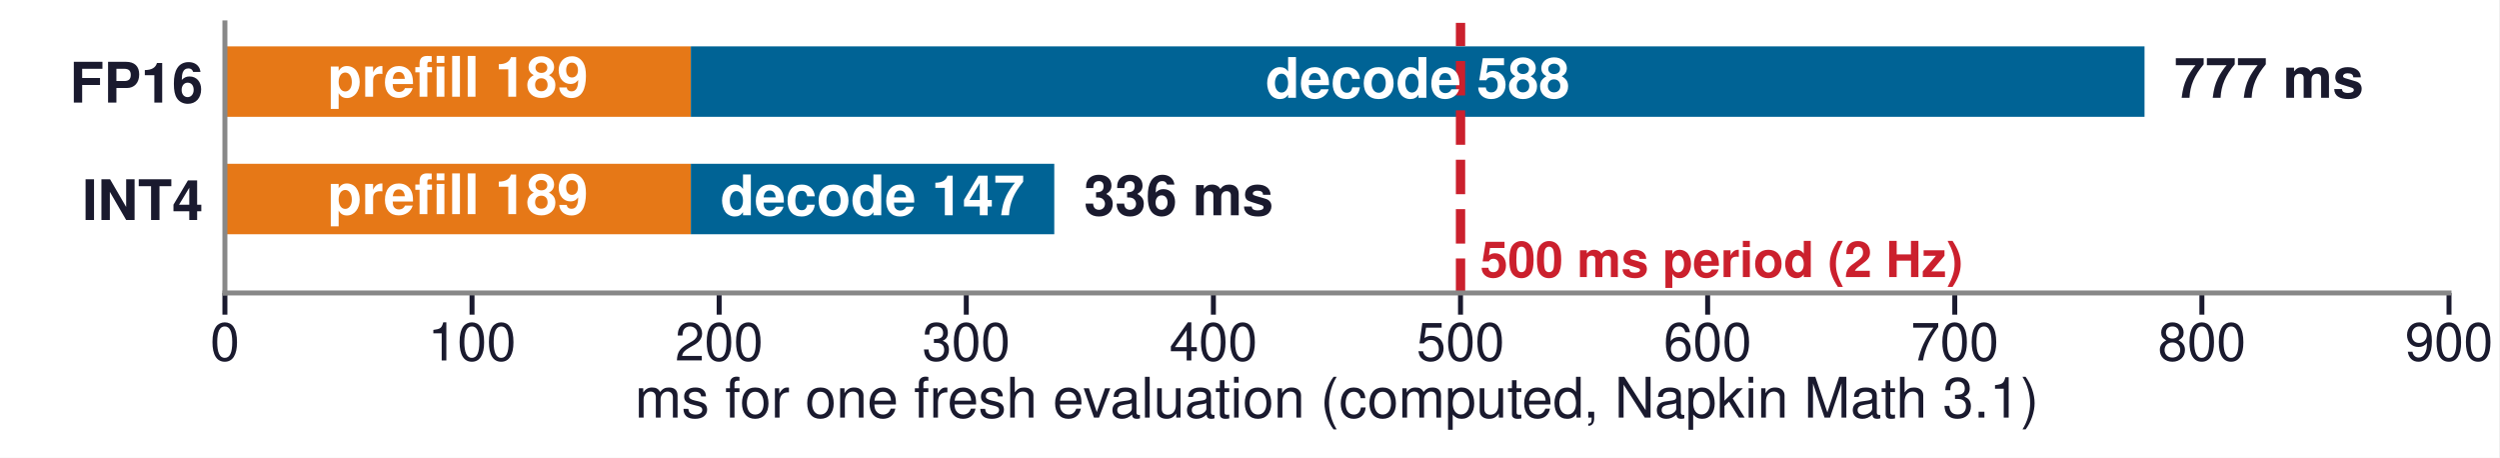
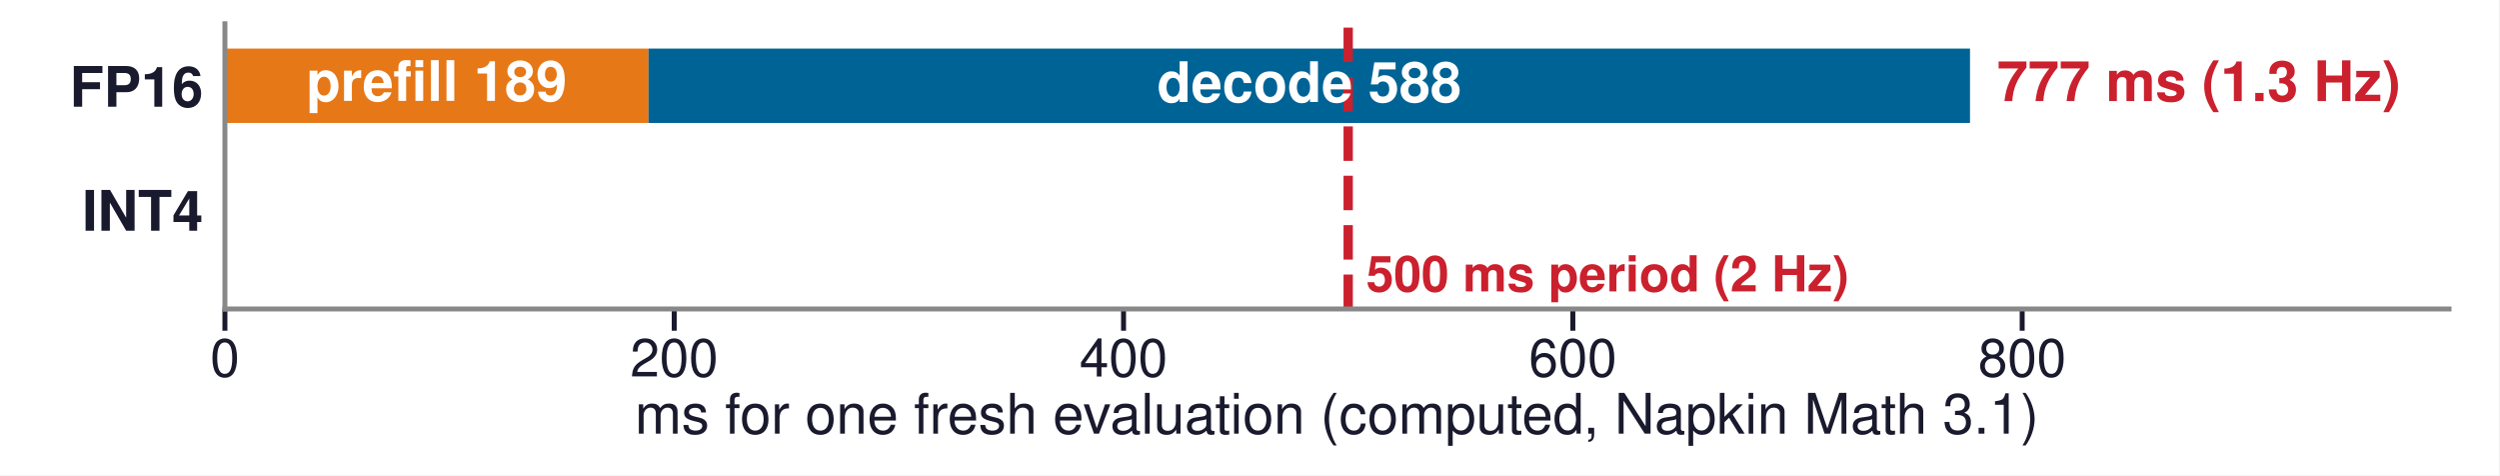
- <svg xmlns="http://www.w3.org/2000/svg" xmlns:xlink="http://www.w3.org/1999/xlink" width="402.52pt" height="73.701pt" viewBox="0 0 402.52 73.701" version="1.1">
+ <svg xmlns="http://www.w3.org/2000/svg" xmlns:xlink="http://www.w3.org/1999/xlink" width="402.52pt" height="76.535pt" viewBox="0 0 402.52 76.535" version="1.1">
  <defs>
    <style type="text/css">*{stroke-linejoin: round; stroke-linecap: butt}</style>
  </defs>
  <g id="figure_1">
    <g id="patch_1">
-       <path d="M 0 73.701  L 402.52 73.701  L 402.52 0  L 0 0  z " style="fill: #ffffff" />
+       <path d="M 0 76.535  L 402.52 76.535  L 402.52 0  L 0 0  z " style="fill: #ffffff" />
    </g>
    <g id="axes_1">
      <g id="patch_2">
-         <path d="M 36.227 47.169  L 394.469 47.169  L 394.469 3.685  L 36.227 3.685  z " style="fill: #ffffff" />
+         <path d="M 36.227 49.748  L 394.469 49.748  L 394.469 3.827  L 36.227 3.827  z " style="fill: #ffffff" />
      </g>
      <g id="patch_3">
-         <path d="M 36.227 7.466  L 111.277 7.466  L 111.277 18.81  L 36.227 18.81  z " clip-path="url(#p436e0598ec)" style="fill: #e67817" />
+         <path d="M 36.227 7.82  L 104.454 7.82  L 104.454 19.799  L 36.227 19.799  z " clip-path="url(#pea28cf970c)" style="fill: #e67817" />
      </g>
      <g id="patch_4">
-         <path d="M 111.277 7.466  L 345.423 7.466  L 345.423 18.81  L 111.277 18.81  z " clip-path="url(#p436e0598ec)" style="fill: #006395" />
+         <path d="M 104.454 7.82  L 317.314 7.82  L 317.314 19.799  L 104.454 19.799  z " clip-path="url(#pea28cf970c)" style="fill: #006395" />
      </g>
      <g id="patch_5">
-         <path d="M 36.227 26.372  L 111.277 26.372  L 111.277 37.716  L 36.227 37.716  z " clip-path="url(#p436e0598ec)" style="fill: #e67817" />
+         <path d="M 36.227 27.786  L 104.454 27.786  L 104.454 39.765  L 36.227 39.765  L 36.227 27.786  z " clip-path="url(#pea28cf970c)" style="fill: none; opacity: 0" />
      </g>
      <g id="patch_6">
-         <path d="M 111.277 26.372  L 169.813 26.372  L 169.813 37.716  L 111.277 37.716  z " clip-path="url(#p436e0598ec)" style="fill: #006395" />
+         <path d="M 104.454 27.786  L 157.669 27.786  L 157.669 39.765  L 104.454 39.765  L 104.454 27.786  z " clip-path="url(#pea28cf970c)" style="fill: none; opacity: 0" />
      </g>
      <g id="matplotlib.axis_1">
        <g id="xtick_1">
          <g id="line2d_1">
            <defs>
-               <path id="m57f7c0eb9d" d="M 0 0  L 0 3.5  " style="stroke: #1a1a2e; stroke-width: 0.8" />
+               <path id="m5f9302b978" d="M 0 0  L 0 3.5  " style="stroke: #1a1a2e; stroke-width: 0.8" />
            </defs>
            <g>
-               <use xlink:href="#m57f7c0eb9d" x="36.227" y="47.169" style="fill: #1a1a2e; stroke: #1a1a2e; stroke-width: 0.8" />
+               <use xlink:href="#m5f9302b978" x="36.227" y="49.748" style="fill: #1a1a2e; stroke: #1a1a2e; stroke-width: 0.8" />
            </g>
          </g>
          <g id="text_1">
-             <text style="font-size: 8.5px; font-family: 'Helvetica', 'Arial', 'DejaVu Sans', sans-serif; text-anchor: middle; fill: #1a1a2e" x="36.227" y="58.044" transform="rotate(-0 36.22677 58.0435)">0</text>
+             <text style="font-size: 8.5px; font-family: 'Helvetica', 'Arial', 'DejaVu Sans', sans-serif; text-anchor: middle; fill: #1a1a2e" x="36.227" y="60.623" transform="rotate(-0 36.22677 60.62303)">0</text>
          </g>
        </g>
        <g id="xtick_2">
          <g id="line2d_2">
            <g>
-               <use xlink:href="#m57f7c0eb9d" x="76.031" y="47.169" style="fill: #1a1a2e; stroke: #1a1a2e; stroke-width: 0.8" />
+               <use xlink:href="#m5f9302b978" x="108.599" y="49.748" style="fill: #1a1a2e; stroke: #1a1a2e; stroke-width: 0.8" />
            </g>
          </g>
          <g id="text_2">
-             <text style="font-size: 8.5px; font-family: 'Helvetica', 'Arial', 'DejaVu Sans', sans-serif; text-anchor: middle; fill: #1a1a2e" x="76.031" y="58.044" transform="rotate(-0 76.0315 58.0435)">100</text>
+             <text style="font-size: 8.5px; font-family: 'Helvetica', 'Arial', 'DejaVu Sans', sans-serif; text-anchor: middle; fill: #1a1a2e" x="108.599" y="60.623" transform="rotate(-0 108.599 60.62303)">200</text>
          </g>
        </g>
        <g id="xtick_3">
          <g id="line2d_3">
            <g>
-               <use xlink:href="#m57f7c0eb9d" x="115.836" y="47.169" style="fill: #1a1a2e; stroke: #1a1a2e; stroke-width: 0.8" />
+               <use xlink:href="#m5f9302b978" x="180.971" y="49.748" style="fill: #1a1a2e; stroke: #1a1a2e; stroke-width: 0.8" />
            </g>
          </g>
          <g id="text_3">
-             <text style="font-size: 8.5px; font-family: 'Helvetica', 'Arial', 'DejaVu Sans', sans-serif; text-anchor: middle; fill: #1a1a2e" x="115.836" y="58.044" transform="rotate(-0 115.8362 58.0435)">200</text>
+             <text style="font-size: 8.5px; font-family: 'Helvetica', 'Arial', 'DejaVu Sans', sans-serif; text-anchor: middle; fill: #1a1a2e" x="180.971" y="60.623" transform="rotate(-0 180.9712 60.62303)">400</text>
          </g>
        </g>
        <g id="xtick_4">
          <g id="line2d_4">
            <g>
-               <use xlink:href="#m57f7c0eb9d" x="155.641" y="47.169" style="fill: #1a1a2e; stroke: #1a1a2e; stroke-width: 0.8" />
+               <use xlink:href="#m5f9302b978" x="253.343" y="49.748" style="fill: #1a1a2e; stroke: #1a1a2e; stroke-width: 0.8" />
            </g>
          </g>
          <g id="text_4">
-             <text style="font-size: 8.5px; font-family: 'Helvetica', 'Arial', 'DejaVu Sans', sans-serif; text-anchor: middle; fill: #1a1a2e" x="155.641" y="58.044" transform="rotate(-0 155.6409 58.0435)">300</text>
+             <text style="font-size: 8.5px; font-family: 'Helvetica', 'Arial', 'DejaVu Sans', sans-serif; text-anchor: middle; fill: #1a1a2e" x="253.343" y="60.623" transform="rotate(-0 253.3434 60.62303)">600</text>
          </g>
        </g>
        <g id="xtick_5">
          <g id="line2d_5">
            <g>
-               <use xlink:href="#m57f7c0eb9d" x="195.446" y="47.169" style="fill: #1a1a2e; stroke: #1a1a2e; stroke-width: 0.8" />
+               <use xlink:href="#m5f9302b978" x="325.716" y="49.748" style="fill: #1a1a2e; stroke: #1a1a2e; stroke-width: 0.8" />
            </g>
          </g>
          <g id="text_5">
-             <text style="font-size: 8.5px; font-family: 'Helvetica', 'Arial', 'DejaVu Sans', sans-serif; text-anchor: middle; fill: #1a1a2e" x="195.446" y="58.044" transform="rotate(-0 195.4457 58.0435)">400</text>
+             <text style="font-size: 8.5px; font-family: 'Helvetica', 'Arial', 'DejaVu Sans', sans-serif; text-anchor: middle; fill: #1a1a2e" x="325.716" y="60.623" transform="rotate(-0 325.7157 60.62303)">800</text>
          </g>
        </g>
-         <g id="xtick_6">
-           <g id="line2d_6">
-             <g>
-               <use xlink:href="#m57f7c0eb9d" x="235.25" y="47.169" style="fill: #1a1a2e; stroke: #1a1a2e; stroke-width: 0.8" />
-             </g>
-           </g>
-           <g id="text_6">
-             <text style="font-size: 8.5px; font-family: 'Helvetica', 'Arial', 'DejaVu Sans', sans-serif; text-anchor: middle; fill: #1a1a2e" x="235.25" y="58.044" transform="rotate(-0 235.2504 58.0435)">500</text>
-           </g>
-         </g>
-         <g id="xtick_7">
-           <g id="line2d_7">
-             <g>
-               <use xlink:href="#m57f7c0eb9d" x="275.055" y="47.169" style="fill: #1a1a2e; stroke: #1a1a2e; stroke-width: 0.8" />
-             </g>
-           </g>
-           <g id="text_7">
-             <text style="font-size: 8.5px; font-family: 'Helvetica', 'Arial', 'DejaVu Sans', sans-serif; text-anchor: middle; fill: #1a1a2e" x="275.055" y="58.044" transform="rotate(-0 275.0551 58.0435)">600</text>
-           </g>
-         </g>
-         <g id="xtick_8">
-           <g id="line2d_8">
-             <g>
-               <use xlink:href="#m57f7c0eb9d" x="314.86" y="47.169" style="fill: #1a1a2e; stroke: #1a1a2e; stroke-width: 0.8" />
-             </g>
-           </g>
-           <g id="text_8">
-             <text style="font-size: 8.5px; font-family: 'Helvetica', 'Arial', 'DejaVu Sans', sans-serif; text-anchor: middle; fill: #1a1a2e" x="314.86" y="58.044" transform="rotate(-0 314.8598 58.0435)">700</text>
-           </g>
-         </g>
-         <g id="xtick_9">
-           <g id="line2d_9">
-             <g>
-               <use xlink:href="#m57f7c0eb9d" x="354.665" y="47.169" style="fill: #1a1a2e; stroke: #1a1a2e; stroke-width: 0.8" />
-             </g>
-           </g>
-           <g id="text_9">
-             <text style="font-size: 8.5px; font-family: 'Helvetica', 'Arial', 'DejaVu Sans', sans-serif; text-anchor: middle; fill: #1a1a2e" x="354.665" y="58.044" transform="rotate(-0 354.6646 58.0435)">800</text>
-           </g>
-         </g>
-         <g id="xtick_10">
-           <g id="line2d_10">
-             <g>
-               <use xlink:href="#m57f7c0eb9d" x="394.469" y="47.169" style="fill: #1a1a2e; stroke: #1a1a2e; stroke-width: 0.8" />
-             </g>
-           </g>
-           <g id="text_10">
-             <text style="font-size: 8.5px; font-family: 'Helvetica', 'Arial', 'DejaVu Sans', sans-serif; text-anchor: middle; fill: #1a1a2e" x="394.469" y="58.044" transform="rotate(-0 394.4693 58.0435)">900</text>
-           </g>
-         </g>
-         <g id="text_11">
-           <text style="font-size: 9px; font-family: 'Helvetica', 'Arial', 'DejaVu Sans', sans-serif; text-anchor: middle; fill: #1a1a2e" x="215.348" y="67.238" transform="rotate(-0 215.348 67.23784)">ms for one fresh evaluation (computed, Napkin Math 3.1)</text>
+         <g id="text_6">
+           <text style="font-size: 9px; font-family: 'Helvetica', 'Arial', 'DejaVu Sans', sans-serif; text-anchor: middle; fill: #1a1a2e" x="215.348" y="69.817" transform="rotate(-0 215.348 69.81737)">ms for one fresh evaluation (computed, Napkin Math 3.1)</text>
        </g>
      </g>
      <g id="matplotlib.axis_2">
        <g id="ytick_1">
-           <g id="line2d_11" />
-           <g id="text_12">
-             <text style="font-weight: 700; font-size: 9px; font-family: 'Helvetica', 'Arial', 'DejaVu Sans', sans-serif; text-anchor: end; fill: #1a1a2e" x="32.727" y="16.513" transform="rotate(-0 32.72677 16.51297)">FP16</text>
+           <g id="line2d_6" />
+           <g id="text_7">
+             <text style="font-weight: 700; font-size: 9px; font-family: 'Helvetica', 'Arial', 'DejaVu Sans', sans-serif; text-anchor: end; fill: #1a1a2e" x="32.727" y="17.185" transform="rotate(-0 32.72677 17.18465)">FP16</text>
          </g>
        </g>
        <g id="ytick_2">
-           <g id="line2d_12" />
-           <g id="text_13">
-             <text style="font-weight: 700; font-size: 9px; font-family: 'Helvetica', 'Arial', 'DejaVu Sans', sans-serif; text-anchor: end; fill: #1a1a2e" x="32.727" y="35.419" transform="rotate(-0 32.72677 35.41882)">INT4</text>
+           <g id="line2d_7" />
+           <g id="text_8">
+             <text style="font-weight: 700; font-size: 9px; font-family: 'Helvetica', 'Arial', 'DejaVu Sans', sans-serif; text-anchor: end; fill: #1a1a2e" x="32.727" y="37.15" transform="rotate(-0 32.72677 37.15042)">INT4</text>
          </g>
        </g>
      </g>
-       <g id="line2d_13">
-         <path d="M 235.25 47.169  L 235.25 3.685  " clip-path="url(#p436e0598ec)" style="fill: none; stroke-dasharray: 5.55,2.4; stroke-dashoffset: 0; stroke: #cb202d; stroke-width: 1.5" />
+       <g id="line2d_8">
+         <path d="M 217.157 49.748  L 217.157 3.827  " clip-path="url(#pea28cf970c)" style="fill: none; stroke-dasharray: 5.55,2.4; stroke-dashoffset: 0; stroke: #cb202d; stroke-width: 1.5" />
      </g>
      <g id="patch_7">
-         <path d="M 36.227 47.169  L 36.227 3.685  " style="fill: none; stroke: #888888; stroke-width: 0.8; stroke-linejoin: miter; stroke-linecap: square" />
+         <path d="M 36.227 49.748  L 36.227 3.827  " style="fill: none; stroke: #888888; stroke-width: 0.8; stroke-linejoin: miter; stroke-linecap: square" />
      </g>
      <g id="patch_8">
-         <path d="M 36.227 47.169  L 394.469 47.169  " style="fill: none; stroke: #888888; stroke-width: 0.8; stroke-linejoin: miter; stroke-linecap: square" />
+         <path d="M 36.227 49.748  L 394.469 49.748  " style="fill: none; stroke: #888888; stroke-width: 0.8; stroke-linejoin: miter; stroke-linecap: square" />
+       </g>
+       <g id="text_9">
+         <text style="font-weight: 700; font-size: 9px; font-family: 'Helvetica', 'Arial', 'DejaVu Sans', sans-serif; text-anchor: middle; fill: #ffffff" x="70.341" y="16.242" transform="rotate(-0 70.34054 16.24176)">prefill 189</text>
+       </g>
+       <g id="text_10">
+         <text style="font-weight: 700; font-size: 9px; font-family: 'Helvetica', 'Arial', 'DejaVu Sans', sans-serif; text-anchor: middle; fill: #ffffff" x="210.884" y="16.42" transform="rotate(-0 210.8841 16.42001)">decode 588</text>
+       </g>
+       <g id="text_11">
+         <text style="font-weight: 700; font-size: 9px; font-family: 'Helvetica', 'Arial', 'DejaVu Sans', sans-serif; text-anchor: start; fill: #cb202d" x="321.656" y="16.277" transform="rotate(-0 321.6561 16.27692)">777 ms (1.3 Hz)</text>
+       </g>
+       <g id="text_12">
+         <text style="font-weight: 700; font-size: 9px; font-family: 'Helvetica', 'Arial', 'DejaVu Sans', sans-serif; text-anchor: middle; fill: #ffffff; opacity: 0" x="70.341" y="36.208" transform="rotate(-0 70.34054 36.20753)">prefill 189</text>
+       </g>
+       <g id="text_13">
+         <text style="font-weight: 700; font-size: 9px; font-family: 'Helvetica', 'Arial', 'DejaVu Sans', sans-serif; text-anchor: middle; fill: #ffffff; opacity: 0" x="131.062" y="36.386" transform="rotate(-0 131.0617 36.38577)">decode 147</text>
      </g>
      <g id="text_14">
-         <text style="font-weight: 700; font-size: 9px; font-family: 'Helvetica', 'Arial', 'DejaVu Sans', sans-serif; text-anchor: middle; fill: #ffffff" x="73.752" y="15.57" transform="rotate(-0 73.75192 15.57008)">prefill 189</text>
+         <text style="font-weight: 700; font-size: 9px; font-family: 'Helvetica', 'Arial', 'DejaVu Sans', sans-serif; text-anchor: start; fill: #008f45; opacity: 0" x="162.012" y="36.243" transform="rotate(-0 162.0115 36.24269)">336 ms (fits)</text>
      </g>
      <g id="text_15">
-         <text style="font-weight: 700; font-size: 9px; font-family: 'Helvetica', 'Arial', 'DejaVu Sans', sans-serif; text-anchor: middle; fill: #ffffff" x="228.35" y="15.748" transform="rotate(-0 228.3498 15.74832)">decode 588</text>
-       </g>
-       <g id="text_16">
-         <text style="font-weight: 700; font-size: 9px; font-family: 'Helvetica', 'Arial', 'DejaVu Sans', sans-serif; text-anchor: start; fill: #1a1a2e" x="350.199" y="15.748" transform="rotate(-0 350.1991 15.74832)">777 ms</text>
-       </g>
-       <g id="text_17">
-         <text style="font-weight: 700; font-size: 9px; font-family: 'Helvetica', 'Arial', 'DejaVu Sans', sans-serif; text-anchor: middle; fill: #ffffff" x="73.752" y="34.476" transform="rotate(-0 73.75192 34.47593)">prefill 189</text>
-       </g>
-       <g id="text_18">
-         <text style="font-weight: 700; font-size: 9px; font-family: 'Helvetica', 'Arial', 'DejaVu Sans', sans-serif; text-anchor: middle; fill: #ffffff" x="140.545" y="34.654" transform="rotate(-0 140.5452 34.65417)">decode 147</text>
-       </g>
-       <g id="text_19">
-         <text style="font-weight: 700; font-size: 9px; font-family: 'Helvetica', 'Arial', 'DejaVu Sans', sans-serif; text-anchor: start; fill: #1a1a2e" x="174.59" y="34.654" transform="rotate(-0 174.59 34.65417)">336 ms</text>
-       </g>
-       <g id="text_20">
-         <text style="font-weight: 700; font-size: 8px; font-family: 'Helvetica', 'Arial', 'DejaVu Sans', sans-serif; text-anchor: start; fill: #cb202d" x="238.435" y="44.604" transform="rotate(-0 238.4348 44.60392)">500 ms period (2 Hz)</text>
+         <text style="font-weight: 700; font-size: 8px; font-family: 'Helvetica', 'Arial', 'DejaVu Sans', sans-serif; text-anchor: start; fill: #cb202d" x="220.052" y="46.918" transform="rotate(-0 220.0522 46.91846)">500 ms period (2 Hz)</text>
      </g>
    </g>
  </g>
  <defs>
-     <clipPath id="p436e0598ec">
-       <rect x="36.227" y="3.685" width="358.243" height="43.483" />
+     <clipPath id="pea28cf970c">
+       <rect x="36.227" y="3.827" width="358.243" height="45.921" />
    </clipPath>
  </defs>
</svg>
